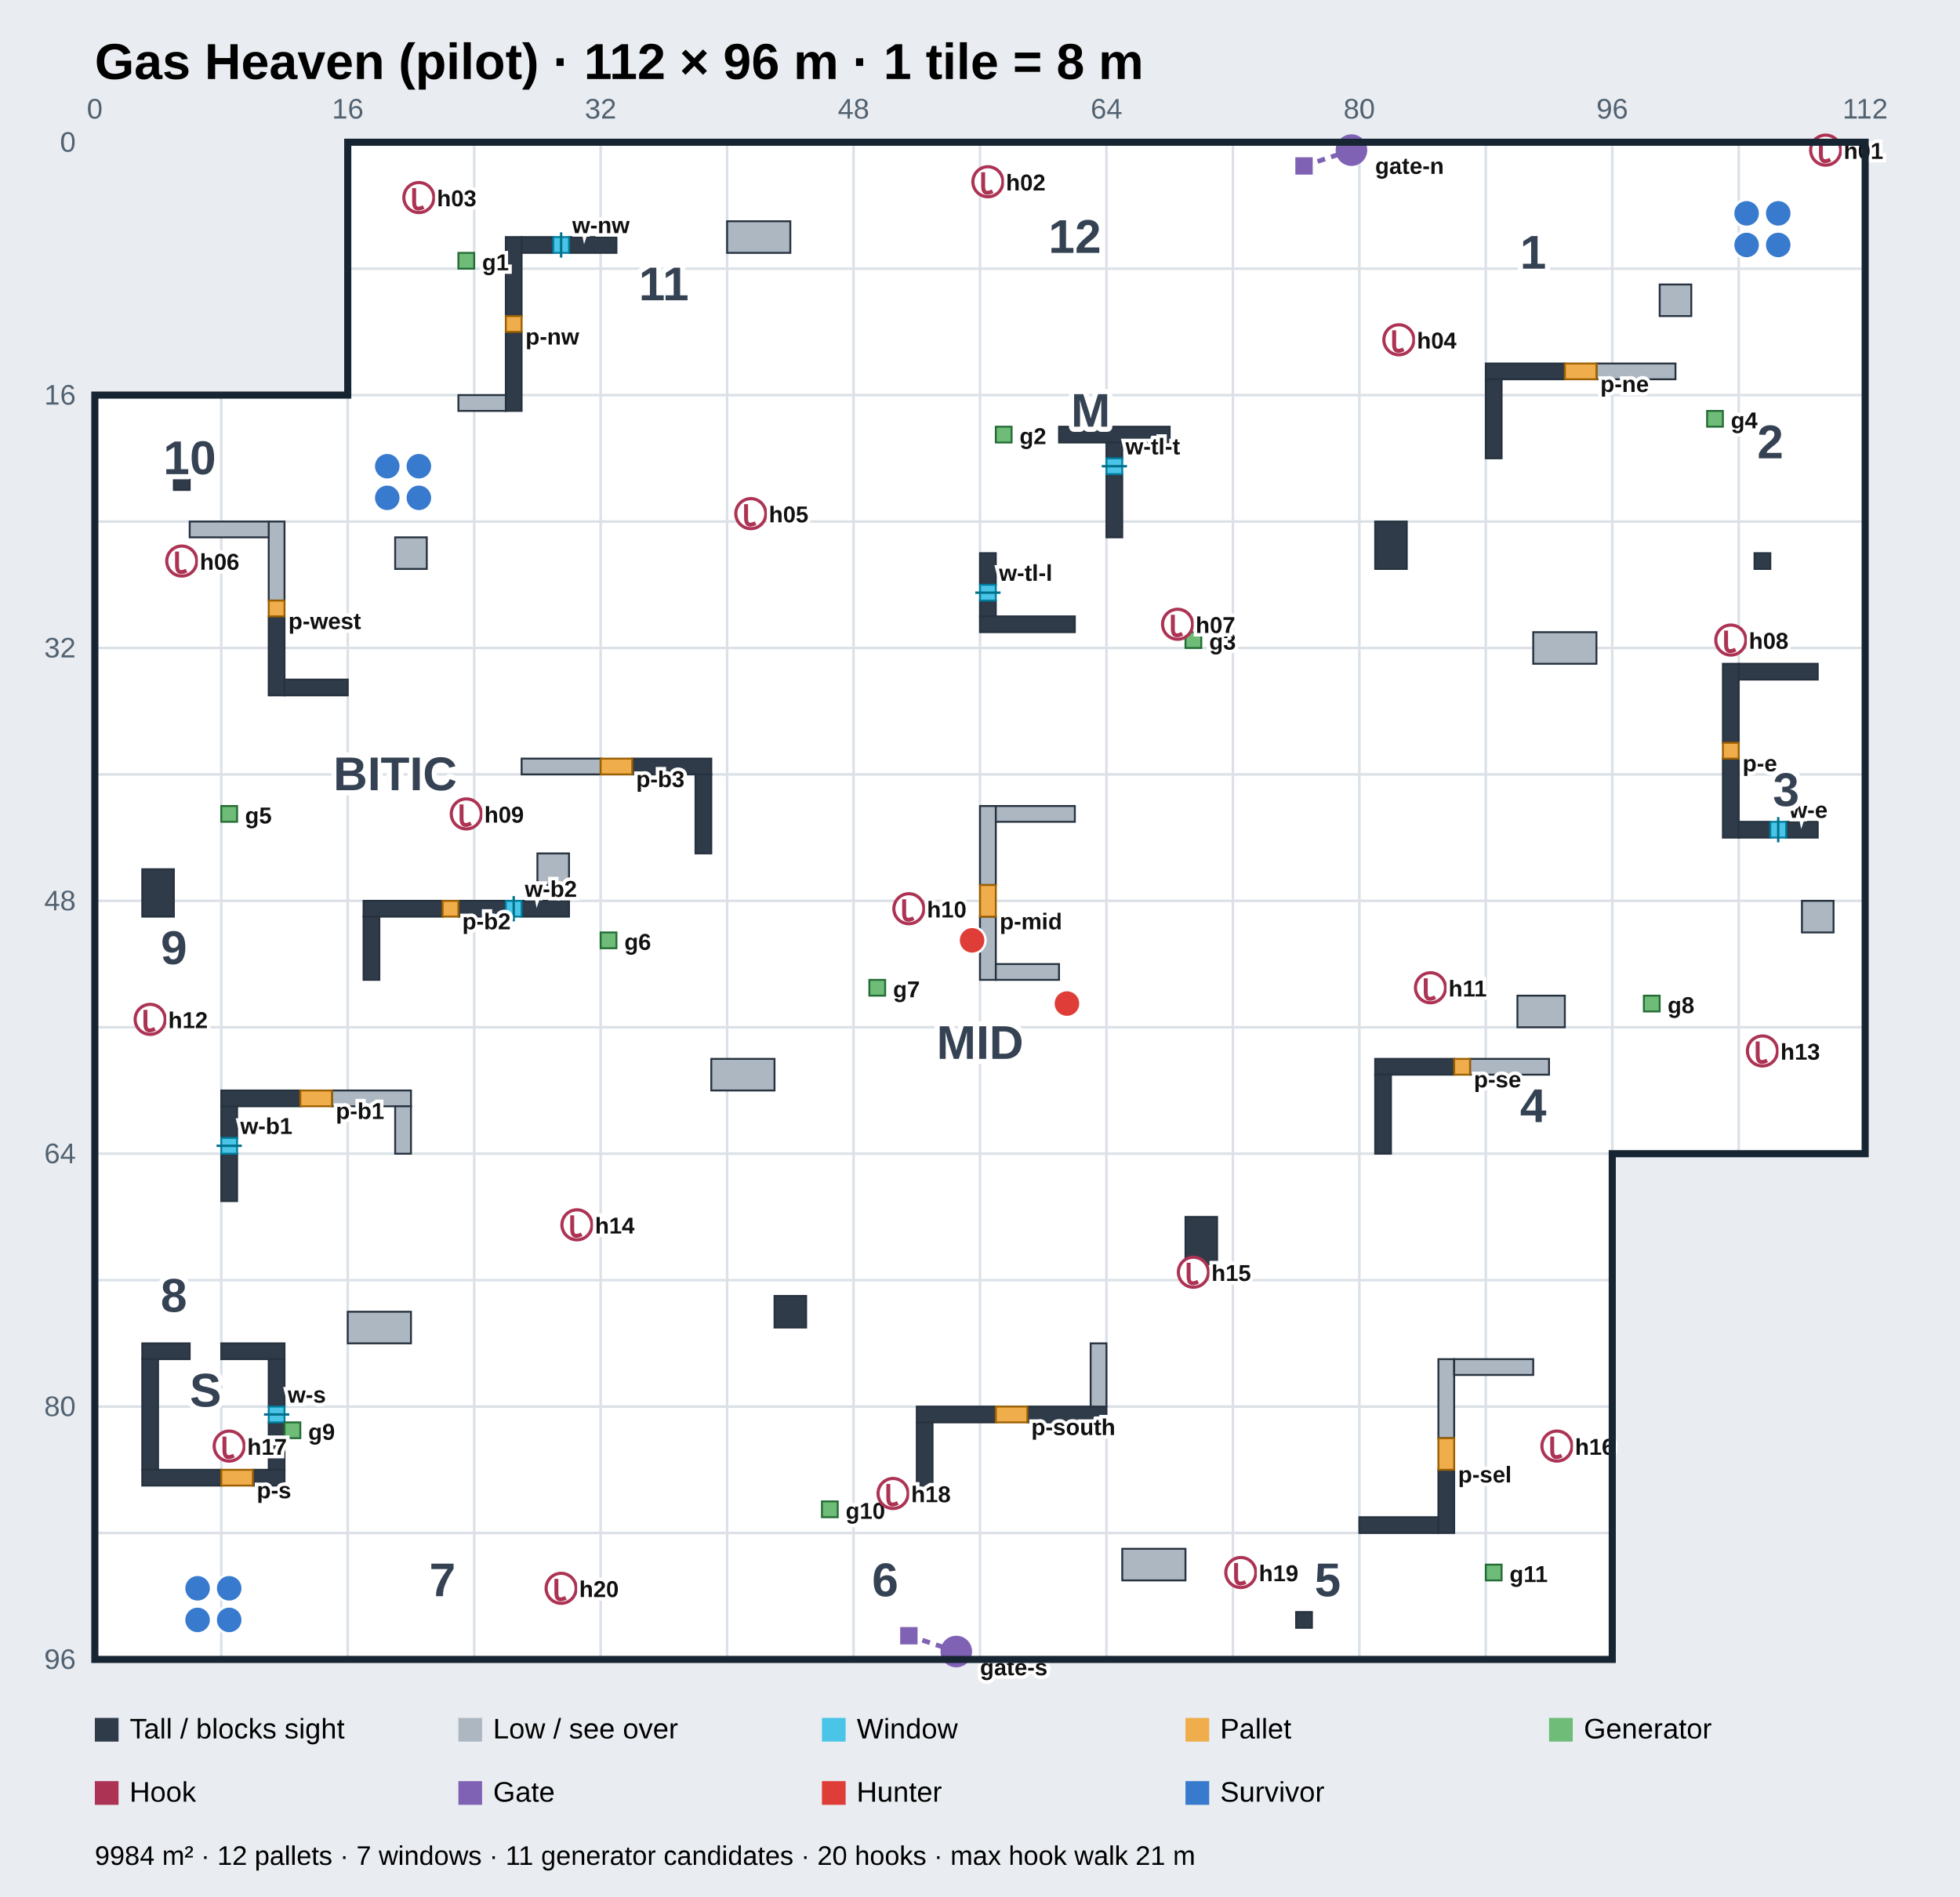
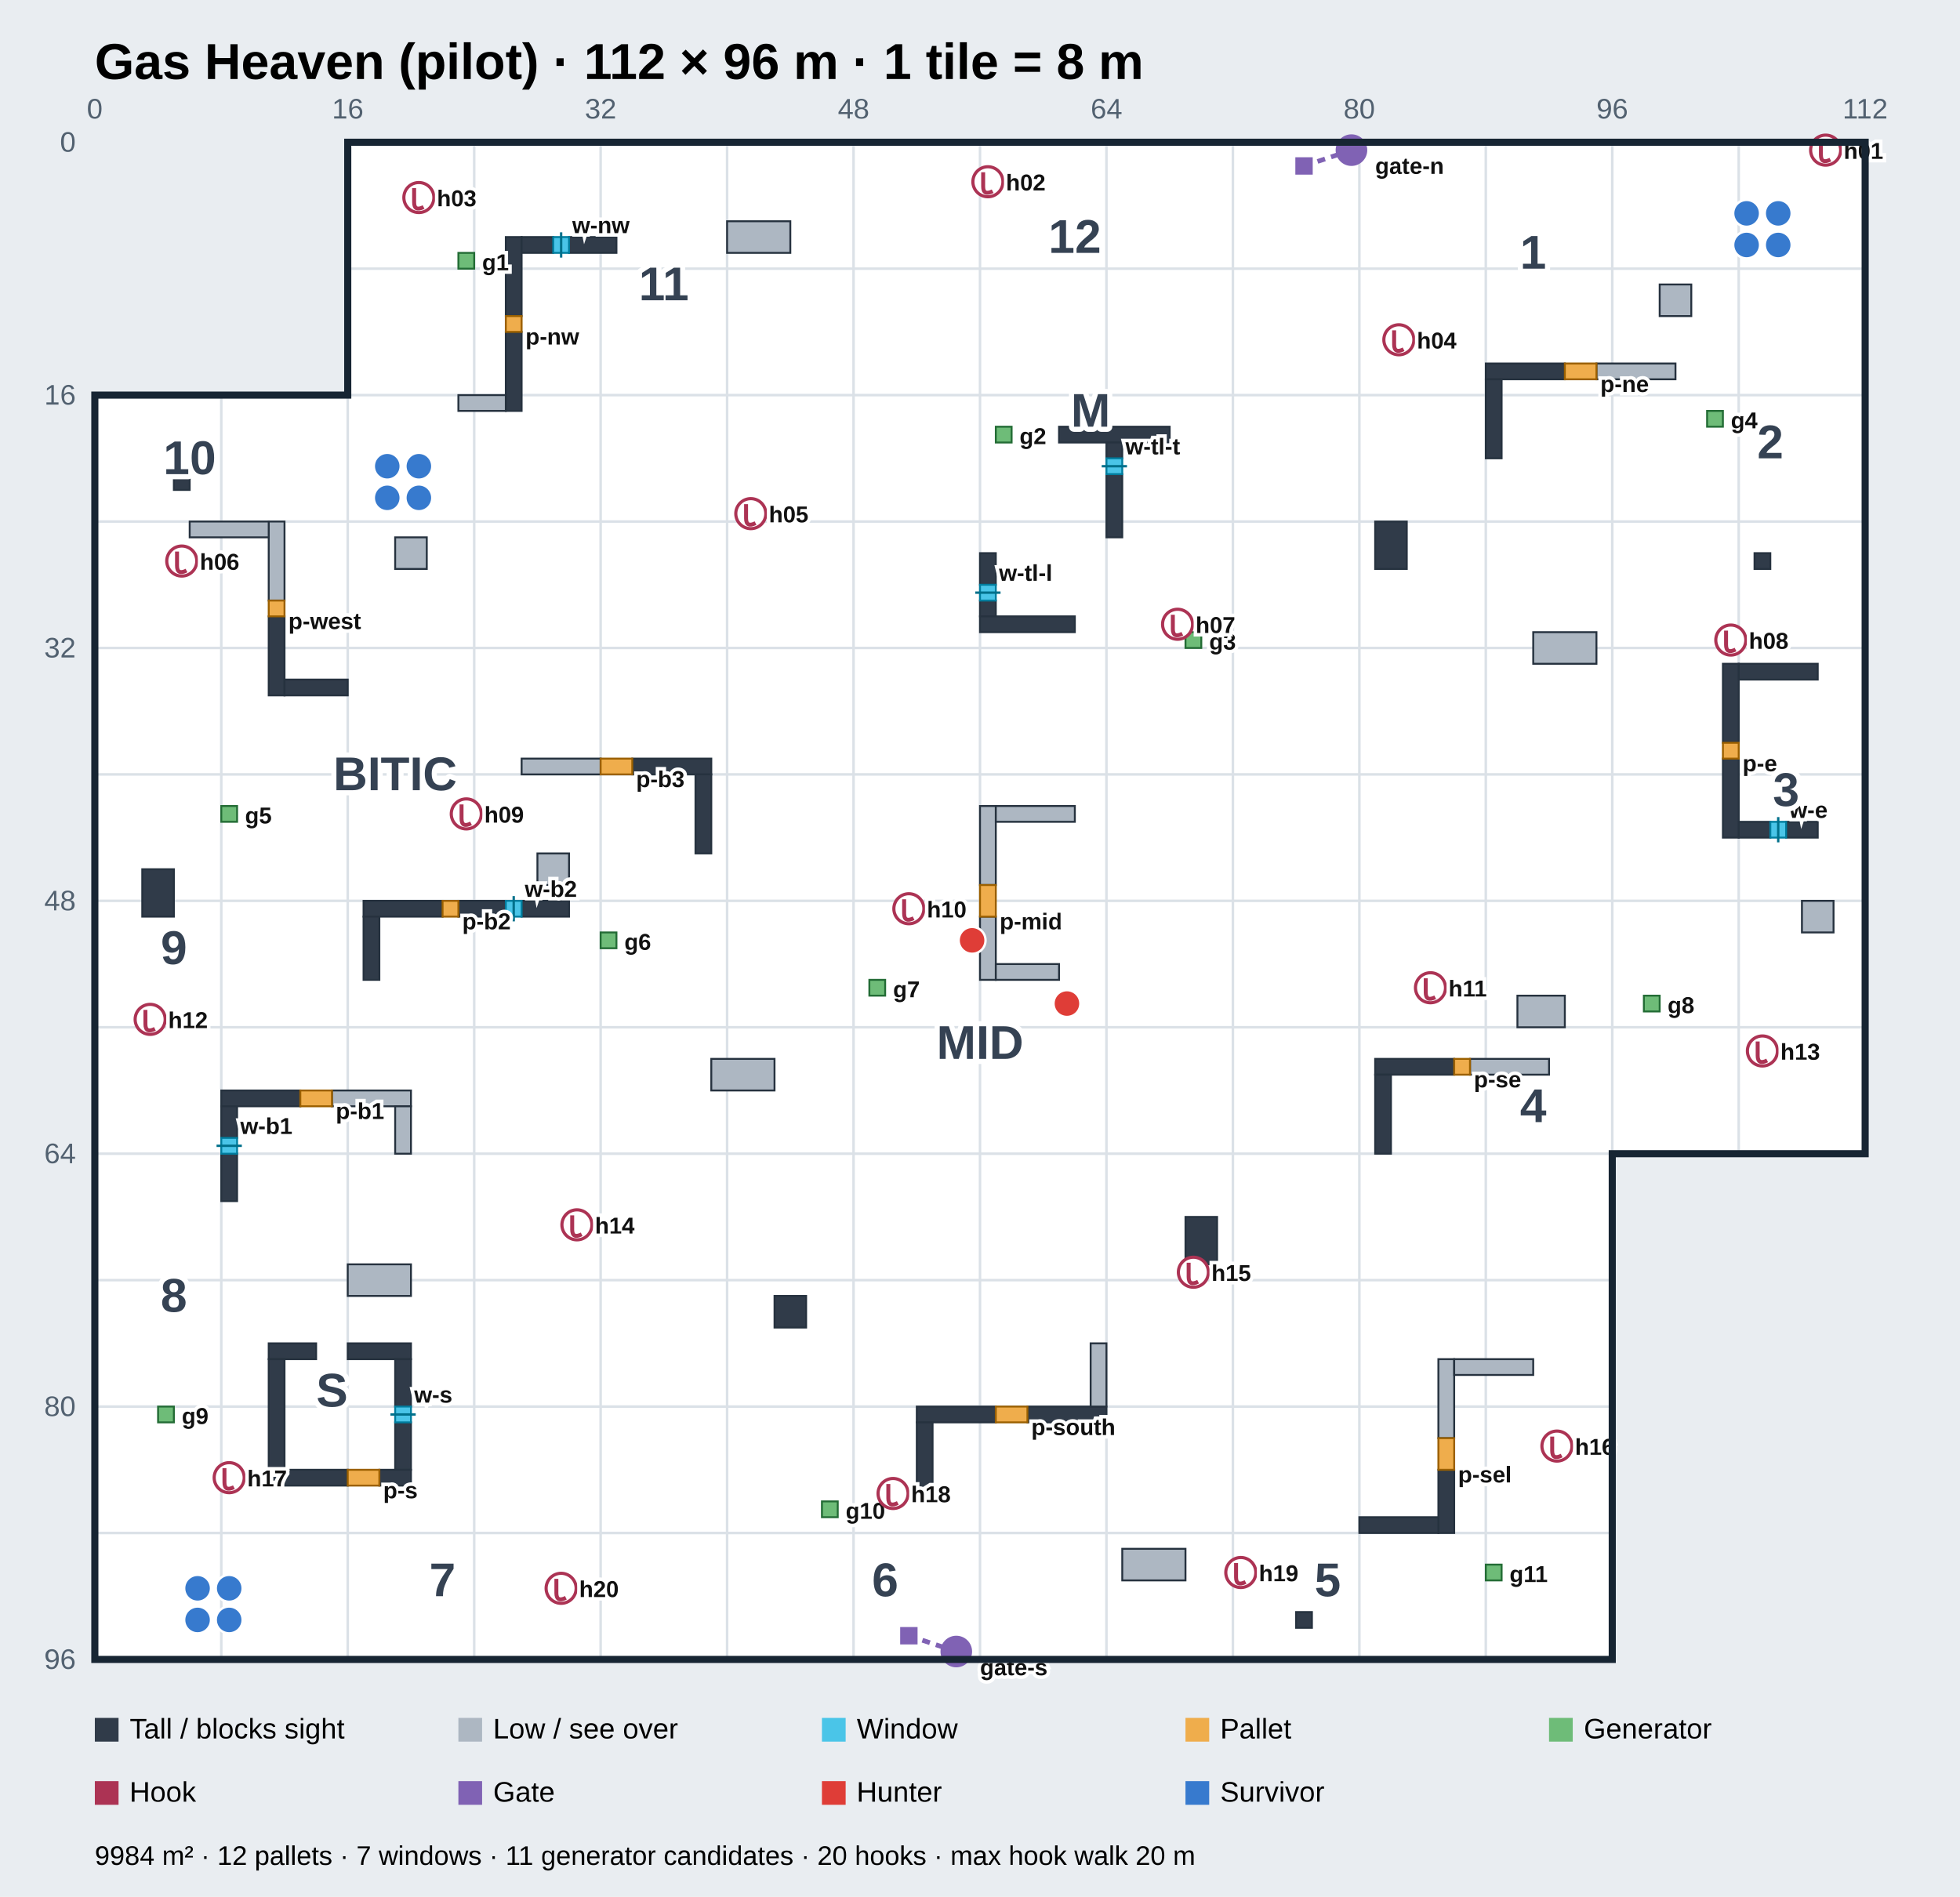
<svg xmlns="http://www.w3.org/2000/svg" width="1240" height="1200" viewBox="-6 -9 124 120" role="img" aria-labelledby="title desc">
  <style>text{font-family:Arial,sans-serif}.label{font-size:3px;font-weight:bold;fill:#354253;paint-order:stroke;stroke:#fff;stroke-width:.65;stroke-linejoin:round}.feature{font-size:1.45px;font-weight:bold;paint-order:stroke;stroke:#fff;stroke-width:.45;fill:#111}.tick{font-size:1.8px;fill:#526170}</style>
  <rect x="-6" y="-9" width="124" height="120" fill="#e9edf1" />
  <text x="0" y="-4" font-size="3.2" font-weight="bold">Gas Heaven (pilot) · 112 × 96 m · 1 tile = 8 m</text>
  <defs>
    <clipPath id="boundary">
      <polygon points="16,0 112,0 112,64 96,64 96,96 0,96 0,16 16,16" />
    </clipPath>
  </defs>
  <polygon points="16,0 112,0 112,64 96,64 96,96 0,96 0,16 16,16" fill="#fff" />
  <g clip-path="url(#boundary)" stroke="#dbe1e7" stroke-width=".16">
    <path d="M0 0V96" />
    <path d="M8 0V96" />
    <path d="M16 0V96" />
    <path d="M24 0V96" />
    <path d="M32 0V96" />
    <path d="M40 0V96" />
    <path d="M48 0V96" />
    <path d="M56 0V96" />
    <path d="M64 0V96" />
    <path d="M72 0V96" />
    <path d="M80 0V96" />
    <path d="M88 0V96" />
    <path d="M96 0V96" />
    <path d="M104 0V96" />
    <path d="M112 0V96" />
    <path d="M0 0H112" />
    <path d="M0 8H112" />
    <path d="M0 16H112" />
    <path d="M0 24H112" />
    <path d="M0 32H112" />
    <path d="M0 40H112" />
    <path d="M0 48H112" />
    <path d="M0 56H112" />
    <path d="M0 64H112" />
    <path d="M0 72H112" />
    <path d="M0 80H112" />
    <path d="M0 88H112" />
    <path d="M0 96H112" />
  </g>
  <text class="tick" x="0" y="-1.5" text-anchor="middle">0</text>
  <text class="tick" x="16" y="-1.5" text-anchor="middle">16</text>
  <text class="tick" x="32" y="-1.5" text-anchor="middle">32</text>
  <text class="tick" x="48" y="-1.5" text-anchor="middle">48</text>
  <text class="tick" x="64" y="-1.5" text-anchor="middle">64</text>
  <text class="tick" x="80" y="-1.5" text-anchor="middle">80</text>
  <text class="tick" x="96" y="-1.5" text-anchor="middle">96</text>
  <text class="tick" x="112" y="-1.5" text-anchor="middle">112</text>
  <text class="tick" x="-1.2" y="0.6" text-anchor="end">0</text>
  <text class="tick" x="-1.2" y="16.6" text-anchor="end">16</text>
  <text class="tick" x="-1.2" y="32.6" text-anchor="end">32</text>
  <text class="tick" x="-1.2" y="48.6" text-anchor="end">48</text>
  <text class="tick" x="-1.2" y="64.6" text-anchor="end">64</text>
  <text class="tick" x="-1.2" y="80.6" text-anchor="end">80</text>
  <text class="tick" x="-1.2" y="96.6" text-anchor="end">96</text>
  <rect x="8" y="60" width="5" height="1" fill="#303b49" stroke="#26323f" stroke-width=".12" />
  <rect x="15" y="60" width="5" height="1" fill="#adb7c2" stroke="#26323f" stroke-width=".12" />
  <rect x="8" y="61" width="1" height="2" fill="#303b49" stroke="#26323f" stroke-width=".12" />
  <rect x="8" y="64" width="1" height="3" fill="#303b49" stroke="#26323f" stroke-width=".12" />
  <rect x="19" y="61" width="1" height="3" fill="#adb7c2" stroke="#26323f" stroke-width=".12" />
  <rect x="17" y="48" width="5" height="1" fill="#303b49" stroke="#26323f" stroke-width=".12" />
  <rect x="23" y="48" width="3" height="1" fill="#303b49" stroke="#26323f" stroke-width=".12" />
  <rect x="27" y="48" width="3" height="1" fill="#303b49" stroke="#26323f" stroke-width=".12" />
  <rect x="17" y="49" width="1" height="4" fill="#303b49" stroke="#26323f" stroke-width=".12" />
  <rect x="28" y="45" width="2" height="2" fill="#adb7c2" stroke="#26323f" stroke-width=".12" />
  <rect x="27" y="39" width="5" height="1" fill="#adb7c2" stroke="#26323f" stroke-width=".12" />
  <rect x="34" y="39" width="5" height="1" fill="#303b49" stroke="#26323f" stroke-width=".12" />
  <rect x="38" y="40" width="1" height="5" fill="#303b49" stroke="#26323f" stroke-width=".12" />
  <rect x="56" y="42" width="1" height="5" fill="#adb7c2" stroke="#26323f" stroke-width=".12" />
  <rect x="57" y="42" width="5" height="1" fill="#adb7c2" stroke="#26323f" stroke-width=".12" />
  <rect x="56" y="49" width="1" height="4" fill="#adb7c2" stroke="#26323f" stroke-width=".12" />
  <rect x="57" y="52" width="4" height="1" fill="#adb7c2" stroke="#26323f" stroke-width=".12" />
  <rect x="26" y="6" width="1" height="5" fill="#303b49" stroke="#26323f" stroke-width=".12" />
  <rect x="26" y="12" width="1" height="5" fill="#303b49" stroke="#26323f" stroke-width=".12" />
  <rect x="27" y="6" width="2" height="1" fill="#303b49" stroke="#26323f" stroke-width=".12" />
  <rect x="30" y="6" width="3" height="1" fill="#303b49" stroke="#26323f" stroke-width=".12" />
  <rect x="23" y="16" width="3" height="1" fill="#adb7c2" stroke="#26323f" stroke-width=".12" />
  <rect x="88" y="14" width="5" height="1" fill="#303b49" stroke="#26323f" stroke-width=".12" />
  <rect x="95" y="14" width="5" height="1" fill="#adb7c2" stroke="#26323f" stroke-width=".12" />
  <rect x="88" y="15" width="1" height="5" fill="#303b49" stroke="#26323f" stroke-width=".12" />
  <rect x="99" y="9" width="2" height="2" fill="#adb7c2" stroke="#26323f" stroke-width=".12" />
  <rect x="103" y="33" width="1" height="5" fill="#303b49" stroke="#26323f" stroke-width=".12" />
  <rect x="103" y="39" width="1" height="5" fill="#303b49" stroke="#26323f" stroke-width=".12" />
  <rect x="104" y="33" width="5" height="1" fill="#303b49" stroke="#26323f" stroke-width=".12" />
  <rect x="104" y="43" width="2" height="1" fill="#303b49" stroke="#26323f" stroke-width=".12" />
  <rect x="107" y="43" width="2" height="1" fill="#303b49" stroke="#26323f" stroke-width=".12" />
  <rect x="81" y="58" width="5" height="1" fill="#303b49" stroke="#26323f" stroke-width=".12" />
  <rect x="87" y="58" width="5" height="1" fill="#adb7c2" stroke="#26323f" stroke-width=".12" />
  <rect x="81" y="59" width="1" height="5" fill="#303b49" stroke="#26323f" stroke-width=".12" />
  <rect x="90" y="54" width="3" height="2" fill="#adb7c2" stroke="#26323f" stroke-width=".12" />
  <rect x="85" y="77" width="1" height="5" fill="#adb7c2" stroke="#26323f" stroke-width=".12" />
  <rect x="85" y="84" width="1" height="4" fill="#303b49" stroke="#26323f" stroke-width=".12" />
  <rect x="86" y="77" width="5" height="1" fill="#adb7c2" stroke="#26323f" stroke-width=".12" />
  <rect x="80" y="87" width="5" height="1" fill="#303b49" stroke="#26323f" stroke-width=".12" />
  <rect x="52" y="80" width="5" height="1" fill="#303b49" stroke="#26323f" stroke-width=".12" />
  <rect x="59" y="80" width="5" height="1" fill="#303b49" stroke="#26323f" stroke-width=".12" />
  <rect x="52" y="81" width="1" height="5" fill="#303b49" stroke="#26323f" stroke-width=".12" />
  <rect x="63" y="76" width="1" height="4" fill="#adb7c2" stroke="#26323f" stroke-width=".12" />
  <rect x="11" y="24" width="1" height="5" fill="#adb7c2" stroke="#26323f" stroke-width=".12" />
  <rect x="11" y="30" width="1" height="5" fill="#303b49" stroke="#26323f" stroke-width=".12" />
  <rect x="12" y="34" width="4" height="1" fill="#303b49" stroke="#26323f" stroke-width=".12" />
  <rect x="6" y="24" width="5" height="1" fill="#adb7c2" stroke="#26323f" stroke-width=".12" />
  <rect x="40" y="5" width="4" height="2" fill="#adb7c2" stroke="#26323f" stroke-width=".12" />
  <rect x="19" y="25" width="2" height="2" fill="#adb7c2" stroke="#26323f" stroke-width=".12" />
  <rect x="3" y="46" width="2" height="3" fill="#303b49" stroke="#26323f" stroke-width=".12" />
  <rect x="39" y="58" width="4" height="2" fill="#adb7c2" stroke="#26323f" stroke-width=".12" />
  <rect x="81" y="24" width="2" height="3" fill="#303b49" stroke="#26323f" stroke-width=".12" />
  <rect x="91" y="31" width="4" height="2" fill="#adb7c2" stroke="#26323f" stroke-width=".12" />
  <rect x="108" y="48" width="2" height="2" fill="#adb7c2" stroke="#26323f" stroke-width=".12" />
  <rect x="43" y="73" width="2" height="2" fill="#303b49" stroke="#26323f" stroke-width=".12" />
-   <rect x="16" y="74" width="4" height="2" fill="#adb7c2" stroke="#26323f" stroke-width=".12" />
+   <rect x="16" y="71" width="4" height="2" fill="#adb7c2" stroke="#26323f" stroke-width=".12" />
  <rect x="69" y="68" width="2" height="3" fill="#303b49" stroke="#26323f" stroke-width=".12" />
  <rect x="65" y="89" width="4" height="2" fill="#adb7c2" stroke="#26323f" stroke-width=".12" />
  <rect x="5" y="21" width="1" height="1" fill="#303b49" stroke="#26323f" stroke-width=".12" />
  <rect x="105" y="26" width="1" height="1" fill="#303b49" stroke="#26323f" stroke-width=".12" />
  <rect x="76" y="93" width="1" height="1" fill="#303b49" stroke="#26323f" stroke-width=".12" />
-   <rect x="3" y="76" width="3" height="1" fill="#303b49" stroke="#26323f" stroke-width=".12" />
-   <rect x="8" y="76" width="4" height="1" fill="#303b49" stroke="#26323f" stroke-width=".12" />
-   <rect x="3" y="77" width="1" height="7" fill="#303b49" stroke="#26323f" stroke-width=".12" />
-   <rect x="11" y="77" width="1" height="3" fill="#303b49" stroke="#26323f" stroke-width=".12" />
-   <rect x="11" y="81" width="1" height="3" fill="#303b49" stroke="#26323f" stroke-width=".12" />
-   <rect x="3" y="84" width="5" height="1" fill="#303b49" stroke="#26323f" stroke-width=".12" />
-   <rect x="10" y="84" width="2" height="1" fill="#303b49" stroke="#26323f" stroke-width=".12" />
+   <rect x="11" y="76" width="3" height="1" fill="#303b49" stroke="#26323f" stroke-width=".12" />
+   <rect x="16" y="76" width="4" height="1" fill="#303b49" stroke="#26323f" stroke-width=".12" />
+   <rect x="11" y="77" width="1" height="7" fill="#303b49" stroke="#26323f" stroke-width=".12" />
+   <rect x="19" y="77" width="1" height="3" fill="#303b49" stroke="#26323f" stroke-width=".12" />
+   <rect x="19" y="81" width="1" height="3" fill="#303b49" stroke="#26323f" stroke-width=".12" />
+   <rect x="11" y="84" width="5" height="1" fill="#303b49" stroke="#26323f" stroke-width=".12" />
+   <rect x="18" y="84" width="2" height="1" fill="#303b49" stroke="#26323f" stroke-width=".12" />
  <rect x="61" y="18" width="7" height="1" fill="#303b49" stroke="#26323f" stroke-width=".12" />
  <rect x="64" y="19" width="1" height="1" fill="#303b49" stroke="#26323f" stroke-width=".12" />
  <rect x="64" y="21" width="1" height="4" fill="#303b49" stroke="#26323f" stroke-width=".12" />
  <rect x="56" y="26" width="1" height="2" fill="#303b49" stroke="#26323f" stroke-width=".12" />
  <rect x="56" y="29" width="1" height="1" fill="#303b49" stroke="#26323f" stroke-width=".12" />
  <rect x="56" y="30" width="6" height="1" fill="#303b49" stroke="#26323f" stroke-width=".12" />
  <rect x="8" y="63" width="1" height="1" fill="#4ac5e8" stroke="#007d9e" stroke-width=".12" />
  <path d="M7.7 63.5h1.6" stroke="#00708b" stroke-width=".15" />
  <text class="feature" x="9.2" y="62.75">w-b1</text>
  <rect x="26" y="48" width="1" height="1" fill="#4ac5e8" stroke="#007d9e" stroke-width=".12" />
  <path d="M26.5 47.7v1.6" stroke="#00708b" stroke-width=".15" />
  <text class="feature" x="27.2" y="47.75">w-b2</text>
  <rect x="29" y="6" width="1" height="1" fill="#4ac5e8" stroke="#007d9e" stroke-width=".12" />
  <path d="M29.5 5.7v1.6" stroke="#00708b" stroke-width=".15" />
  <text class="feature" x="30.2" y="5.75">w-nw</text>
  <rect x="106" y="43" width="1" height="1" fill="#4ac5e8" stroke="#007d9e" stroke-width=".12" />
  <path d="M106.5 42.7v1.6" stroke="#00708b" stroke-width=".15" />
  <text class="feature" x="107.2" y="42.75">w-e</text>
-   <rect x="11" y="80" width="1" height="1" fill="#4ac5e8" stroke="#007d9e" stroke-width=".12" />
-   <path d="M10.7 80.5h1.6" stroke="#00708b" stroke-width=".15" />
-   <text class="feature" x="12.2" y="79.75">w-s</text>
+   <rect x="19" y="80" width="1" height="1" fill="#4ac5e8" stroke="#007d9e" stroke-width=".12" />
+   <path d="M18.7 80.5h1.6" stroke="#00708b" stroke-width=".15" />
+   <text class="feature" x="20.2" y="79.75">w-s</text>
  <rect x="64" y="20" width="1" height="1" fill="#4ac5e8" stroke="#007d9e" stroke-width=".12" />
  <path d="M63.7 20.5h1.6" stroke="#00708b" stroke-width=".15" />
  <text class="feature" x="65.2" y="19.75">w-tl-t</text>
  <rect x="56" y="28" width="1" height="1" fill="#4ac5e8" stroke="#007d9e" stroke-width=".12" />
  <path d="M55.7 28.5h1.6" stroke="#00708b" stroke-width=".15" />
  <text class="feature" x="57.2" y="27.75">w-tl-l</text>
  <rect x="13" y="60" width="2" height="1" fill="#efad4c" stroke="#9b6000" stroke-width=".12" />
  <text class="feature" x="15.25" y="61.8">p-b1</text>
  <rect x="22" y="48" width="1" height="1" fill="#efad4c" stroke="#9b6000" stroke-width=".12" />
  <text class="feature" x="23.25" y="49.8">p-b2</text>
  <rect x="32" y="39" width="2" height="1" fill="#efad4c" stroke="#9b6000" stroke-width=".12" />
  <text class="feature" x="34.25" y="40.8">p-b3</text>
  <rect x="56" y="47" width="1" height="2" fill="#efad4c" stroke="#9b6000" stroke-width=".12" />
  <text class="feature" x="57.25" y="49.8">p-mid</text>
  <rect x="26" y="11" width="1" height="1" fill="#efad4c" stroke="#9b6000" stroke-width=".12" />
  <text class="feature" x="27.25" y="12.8">p-nw</text>
  <rect x="93" y="14" width="2" height="1" fill="#efad4c" stroke="#9b6000" stroke-width=".12" />
  <text class="feature" x="95.25" y="15.8">p-ne</text>
  <rect x="103" y="38" width="1" height="1" fill="#efad4c" stroke="#9b6000" stroke-width=".12" />
  <text class="feature" x="104.25" y="39.8">p-e</text>
  <rect x="86" y="58" width="1" height="1" fill="#efad4c" stroke="#9b6000" stroke-width=".12" />
  <text class="feature" x="87.25" y="59.8">p-se</text>
  <rect x="85" y="82" width="1" height="2" fill="#efad4c" stroke="#9b6000" stroke-width=".12" />
  <text class="feature" x="86.25" y="84.8">p-sel</text>
  <rect x="57" y="80" width="2" height="1" fill="#efad4c" stroke="#9b6000" stroke-width=".12" />
  <text class="feature" x="59.25" y="81.8">p-south</text>
  <rect x="11" y="29" width="1" height="1" fill="#efad4c" stroke="#9b6000" stroke-width=".12" />
  <text class="feature" x="12.25" y="30.8">p-west</text>
-   <rect x="8" y="84" width="2" height="1" fill="#efad4c" stroke="#9b6000" stroke-width=".12" />
-   <text class="feature" x="10.25" y="85.8">p-s</text>
+   <rect x="16" y="84" width="2" height="1" fill="#efad4c" stroke="#9b6000" stroke-width=".12" />
+   <text class="feature" x="18.25" y="85.8">p-s</text>
  <rect x="23" y="7" width="1" height="1" fill="#6ebc78" stroke="#236c35" stroke-width=".12" />
  <text class="feature" x="24.5" y="8.1">g1</text>
  <rect x="57" y="18" width="1" height="1" fill="#6ebc78" stroke="#236c35" stroke-width=".12" />
  <text class="feature" x="58.5" y="19.1">g2</text>
  <rect x="69" y="31" width="1" height="1" fill="#6ebc78" stroke="#236c35" stroke-width=".12" />
  <text class="feature" x="70.5" y="32.1">g3</text>
  <rect x="102" y="17" width="1" height="1" fill="#6ebc78" stroke="#236c35" stroke-width=".12" />
  <text class="feature" x="103.5" y="18.1">g4</text>
  <rect x="8" y="42" width="1" height="1" fill="#6ebc78" stroke="#236c35" stroke-width=".12" />
  <text class="feature" x="9.5" y="43.1">g5</text>
  <rect x="32" y="50" width="1" height="1" fill="#6ebc78" stroke="#236c35" stroke-width=".12" />
  <text class="feature" x="33.5" y="51.1">g6</text>
  <rect x="49" y="53" width="1" height="1" fill="#6ebc78" stroke="#236c35" stroke-width=".12" />
  <text class="feature" x="50.5" y="54.1">g7</text>
  <rect x="98" y="54" width="1" height="1" fill="#6ebc78" stroke="#236c35" stroke-width=".12" />
  <text class="feature" x="99.5" y="55.1">g8</text>
-   <rect x="12" y="81" width="1" height="1" fill="#6ebc78" stroke="#236c35" stroke-width=".12" />
-   <text class="feature" x="13.5" y="82.1">g9</text>
+   <rect x="4" y="80" width="1" height="1" fill="#6ebc78" stroke="#236c35" stroke-width=".12" />
+   <text class="feature" x="5.5" y="81.1">g9</text>
  <rect x="46" y="86" width="1" height="1" fill="#6ebc78" stroke="#236c35" stroke-width=".12" />
  <text class="feature" x="47.5" y="87.1">g10</text>
  <rect x="88" y="90" width="1" height="1" fill="#6ebc78" stroke="#236c35" stroke-width=".12" />
  <text class="feature" x="89.5" y="91.1">g11</text>
  <g transform="translate(109.5 0.5)">
    <circle r=".95" fill="#fff" stroke="#ac3354" stroke-width=".2" />
    <path d="M-.3 -.6V.3q0 .6 .6 .3" fill="none" stroke="#ac3354" stroke-width=".25" />
  </g>
  <text class="feature" x="110.65" y="1.05">h01</text>
  <g transform="translate(56.5 2.5)">
    <circle r=".95" fill="#fff" stroke="#ac3354" stroke-width=".2" />
    <path d="M-.3 -.6V.3q0 .6 .6 .3" fill="none" stroke="#ac3354" stroke-width=".25" />
  </g>
  <text class="feature" x="57.65" y="3.05">h02</text>
  <g transform="translate(20.5 3.5)">
    <circle r=".95" fill="#fff" stroke="#ac3354" stroke-width=".2" />
    <path d="M-.3 -.6V.3q0 .6 .6 .3" fill="none" stroke="#ac3354" stroke-width=".25" />
  </g>
  <text class="feature" x="21.65" y="4.05">h03</text>
  <g transform="translate(82.5 12.5)">
    <circle r=".95" fill="#fff" stroke="#ac3354" stroke-width=".2" />
    <path d="M-.3 -.6V.3q0 .6 .6 .3" fill="none" stroke="#ac3354" stroke-width=".25" />
  </g>
  <text class="feature" x="83.65" y="13.05">h04</text>
  <g transform="translate(41.5 23.5)">
    <circle r=".95" fill="#fff" stroke="#ac3354" stroke-width=".2" />
    <path d="M-.3 -.6V.3q0 .6 .6 .3" fill="none" stroke="#ac3354" stroke-width=".25" />
  </g>
  <text class="feature" x="42.65" y="24.05">h05</text>
  <g transform="translate(5.5 26.5)">
    <circle r=".95" fill="#fff" stroke="#ac3354" stroke-width=".2" />
    <path d="M-.3 -.6V.3q0 .6 .6 .3" fill="none" stroke="#ac3354" stroke-width=".25" />
  </g>
  <text class="feature" x="6.65" y="27.05">h06</text>
  <g transform="translate(68.5 30.5)">
    <circle r=".95" fill="#fff" stroke="#ac3354" stroke-width=".2" />
    <path d="M-.3 -.6V.3q0 .6 .6 .3" fill="none" stroke="#ac3354" stroke-width=".25" />
  </g>
  <text class="feature" x="69.65" y="31.05">h07</text>
  <g transform="translate(103.5 31.5)">
    <circle r=".95" fill="#fff" stroke="#ac3354" stroke-width=".2" />
    <path d="M-.3 -.6V.3q0 .6 .6 .3" fill="none" stroke="#ac3354" stroke-width=".25" />
  </g>
  <text class="feature" x="104.65" y="32.05">h08</text>
  <g transform="translate(23.5 42.5)">
    <circle r=".95" fill="#fff" stroke="#ac3354" stroke-width=".2" />
    <path d="M-.3 -.6V.3q0 .6 .6 .3" fill="none" stroke="#ac3354" stroke-width=".25" />
  </g>
  <text class="feature" x="24.65" y="43.05">h09</text>
  <g transform="translate(51.5 48.5)">
    <circle r=".95" fill="#fff" stroke="#ac3354" stroke-width=".2" />
    <path d="M-.3 -.6V.3q0 .6 .6 .3" fill="none" stroke="#ac3354" stroke-width=".25" />
  </g>
  <text class="feature" x="52.65" y="49.05">h10</text>
  <g transform="translate(84.5 53.5)">
    <circle r=".95" fill="#fff" stroke="#ac3354" stroke-width=".2" />
    <path d="M-.3 -.6V.3q0 .6 .6 .3" fill="none" stroke="#ac3354" stroke-width=".25" />
  </g>
  <text class="feature" x="85.65" y="54.05">h11</text>
  <g transform="translate(3.5 55.5)">
    <circle r=".95" fill="#fff" stroke="#ac3354" stroke-width=".2" />
    <path d="M-.3 -.6V.3q0 .6 .6 .3" fill="none" stroke="#ac3354" stroke-width=".25" />
  </g>
  <text class="feature" x="4.65" y="56.05">h12</text>
  <g transform="translate(105.5 57.5)">
    <circle r=".95" fill="#fff" stroke="#ac3354" stroke-width=".2" />
    <path d="M-.3 -.6V.3q0 .6 .6 .3" fill="none" stroke="#ac3354" stroke-width=".25" />
  </g>
  <text class="feature" x="106.65" y="58.05">h13</text>
  <g transform="translate(30.5 68.5)">
    <circle r=".95" fill="#fff" stroke="#ac3354" stroke-width=".2" />
    <path d="M-.3 -.6V.3q0 .6 .6 .3" fill="none" stroke="#ac3354" stroke-width=".25" />
  </g>
  <text class="feature" x="31.65" y="69.05">h14</text>
  <g transform="translate(69.5 71.5)">
    <circle r=".95" fill="#fff" stroke="#ac3354" stroke-width=".2" />
    <path d="M-.3 -.6V.3q0 .6 .6 .3" fill="none" stroke="#ac3354" stroke-width=".25" />
  </g>
  <text class="feature" x="70.65" y="72.05">h15</text>
  <g transform="translate(92.5 82.5)">
    <circle r=".95" fill="#fff" stroke="#ac3354" stroke-width=".2" />
    <path d="M-.3 -.6V.3q0 .6 .6 .3" fill="none" stroke="#ac3354" stroke-width=".25" />
  </g>
  <text class="feature" x="93.65" y="83.05">h16</text>
-   <g transform="translate(8.5 82.5)">
-     <circle r=".95" fill="#fff" stroke="#ac3354" stroke-width=".2" />
-     <path d="M-.3 -.6V.3q0 .6 .6 .3" fill="none" stroke="#ac3354" stroke-width=".25" />
-   </g>
-   <text class="feature" x="9.65" y="83.05">h17</text>
+   <g transform="translate(8.5 84.5)">
+     <circle r=".95" fill="#fff" stroke="#ac3354" stroke-width=".2" />
+     <path d="M-.3 -.6V.3q0 .6 .6 .3" fill="none" stroke="#ac3354" stroke-width=".25" />
+   </g>
+   <text class="feature" x="9.65" y="85.05">h17</text>
  <g transform="translate(50.5 85.5)">
    <circle r=".95" fill="#fff" stroke="#ac3354" stroke-width=".2" />
    <path d="M-.3 -.6V.3q0 .6 .6 .3" fill="none" stroke="#ac3354" stroke-width=".25" />
  </g>
  <text class="feature" x="51.65" y="86.05">h18</text>
  <g transform="translate(72.5 90.5)">
    <circle r=".95" fill="#fff" stroke="#ac3354" stroke-width=".2" />
    <path d="M-.3 -.6V.3q0 .6 .6 .3" fill="none" stroke="#ac3354" stroke-width=".25" />
  </g>
  <text class="feature" x="73.65" y="91.05">h19</text>
  <g transform="translate(29.5 91.5)">
    <circle r=".95" fill="#fff" stroke="#ac3354" stroke-width=".2" />
    <path d="M-.3 -.6V.3q0 .6 .6 .3" fill="none" stroke="#ac3354" stroke-width=".25" />
  </g>
  <text class="feature" x="30.65" y="92.05">h20</text>
  <path d="M76.5 1.5L79.5 0.5" stroke="#8062b4" stroke-width=".3" stroke-dasharray=".5 .4" />
  <rect x="75.95" y="0.95" width="1.1" height="1.1" fill="#8062b4" />
  <circle cx="79.5" cy="0.5" r="1" fill="#8062b4" />
  <text class="feature" x="81" y="2">gate-n</text>
  <path d="M51.5 94.5L54.5 95.5" stroke="#8062b4" stroke-width=".3" stroke-dasharray=".5 .4" />
  <rect x="50.95" y="93.95" width="1.1" height="1.1" fill="#8062b4" />
  <circle cx="54.5" cy="95.5" r="1" fill="#8062b4" />
  <text class="feature" x="56" y="97">gate-s</text>
  <circle cx="55.5" cy="50.5" r=".85" fill="#df3d37" stroke="#fff" stroke-width=".15" />
  <circle cx="61.5" cy="54.5" r=".85" fill="#df3d37" stroke="#fff" stroke-width=".15" />
  <circle cx="18.5" cy="20.5" r=".85" fill="#377ace" stroke="#fff" stroke-width=".15" />
  <circle cx="20.5" cy="20.5" r=".85" fill="#377ace" stroke="#fff" stroke-width=".15" />
  <circle cx="18.5" cy="22.5" r=".85" fill="#377ace" stroke="#fff" stroke-width=".15" />
  <circle cx="20.5" cy="22.5" r=".85" fill="#377ace" stroke="#fff" stroke-width=".15" />
  <circle cx="104.5" cy="4.5" r=".85" fill="#377ace" stroke="#fff" stroke-width=".15" />
  <circle cx="106.5" cy="4.5" r=".85" fill="#377ace" stroke="#fff" stroke-width=".15" />
  <circle cx="104.5" cy="6.5" r=".85" fill="#377ace" stroke="#fff" stroke-width=".15" />
  <circle cx="106.5" cy="6.5" r=".85" fill="#377ace" stroke="#fff" stroke-width=".15" />
  <circle cx="6.5" cy="91.5" r=".85" fill="#377ace" stroke="#fff" stroke-width=".15" />
  <circle cx="8.5" cy="91.5" r=".85" fill="#377ace" stroke="#fff" stroke-width=".15" />
  <circle cx="6.5" cy="93.5" r=".85" fill="#377ace" stroke="#fff" stroke-width=".15" />
  <circle cx="8.5" cy="93.5" r=".85" fill="#377ace" stroke="#fff" stroke-width=".15" />
  <text class="label" x="91" y="8" text-anchor="middle">1</text>
  <text class="label" x="106" y="20" text-anchor="middle">2</text>
  <text class="label" x="107" y="42" text-anchor="middle">3</text>
  <text class="label" x="91" y="62" text-anchor="middle">4</text>
  <text class="label" x="78" y="92" text-anchor="middle">5</text>
  <text class="label" x="50" y="92" text-anchor="middle">6</text>
  <text class="label" x="22" y="92" text-anchor="middle">7</text>
  <text class="label" x="5" y="74" text-anchor="middle">8</text>
  <text class="label" x="5" y="52" text-anchor="middle">9</text>
  <text class="label" x="6" y="21" text-anchor="middle">10</text>
  <text class="label" x="36" y="10" text-anchor="middle">11</text>
  <text class="label" x="62" y="7" text-anchor="middle">12</text>
  <text class="label" x="63" y="18" text-anchor="middle">M</text>
-   <text class="label" x="7" y="80" text-anchor="middle">S</text>
+   <text class="label" x="15" y="80" text-anchor="middle">S</text>
  <text class="label" x="56" y="58" text-anchor="middle">MID</text>
  <text class="label" x="19" y="41" text-anchor="middle">BITIC</text>
  <polygon points="16,0 112,0 112,64 96,64 96,96 0,96 0,16 16,16" fill="none" stroke="#172533" stroke-width=".45" />
  <rect x="0" y="99.7" width="1.5" height="1.5" fill="#303b49" />
  <text x="2.2" y="101" font-size="1.8">Tall / blocks sight</text>
  <rect x="23" y="99.7" width="1.5" height="1.5" fill="#adb7c2" />
  <text x="25.2" y="101" font-size="1.8">Low / see over</text>
  <rect x="46" y="99.7" width="1.5" height="1.5" fill="#4ac5e8" />
  <text x="48.2" y="101" font-size="1.8">Window</text>
  <rect x="69" y="99.7" width="1.5" height="1.5" fill="#efad4c" />
  <text x="71.2" y="101" font-size="1.8">Pallet</text>
  <rect x="92" y="99.7" width="1.5" height="1.5" fill="#6ebc78" />
  <text x="94.2" y="101" font-size="1.8">Generator</text>
  <rect x="0" y="103.7" width="1.5" height="1.5" fill="#ac3354" />
  <text x="2.2" y="105" font-size="1.8">Hook</text>
  <rect x="23" y="103.7" width="1.5" height="1.5" fill="#8062b4" />
  <text x="25.2" y="105" font-size="1.8">Gate</text>
  <rect x="46" y="103.7" width="1.5" height="1.5" fill="#df3d37" />
  <text x="48.2" y="105" font-size="1.8">Hunter</text>
  <rect x="69" y="103.7" width="1.5" height="1.5" fill="#377ace" />
  <text x="71.2" y="105" font-size="1.8">Survivor</text>
-   <text x="0" y="109" font-size="1.7">9984 m² · 12 pallets · 7 windows · 11 generator candidates · 20 hooks · max hook walk 21 m</text>
+   <text x="0" y="109" font-size="1.7">9984 m² · 12 pallets · 7 windows · 11 generator candidates · 20 hooks · max hook walk 20 m</text>
</svg>
